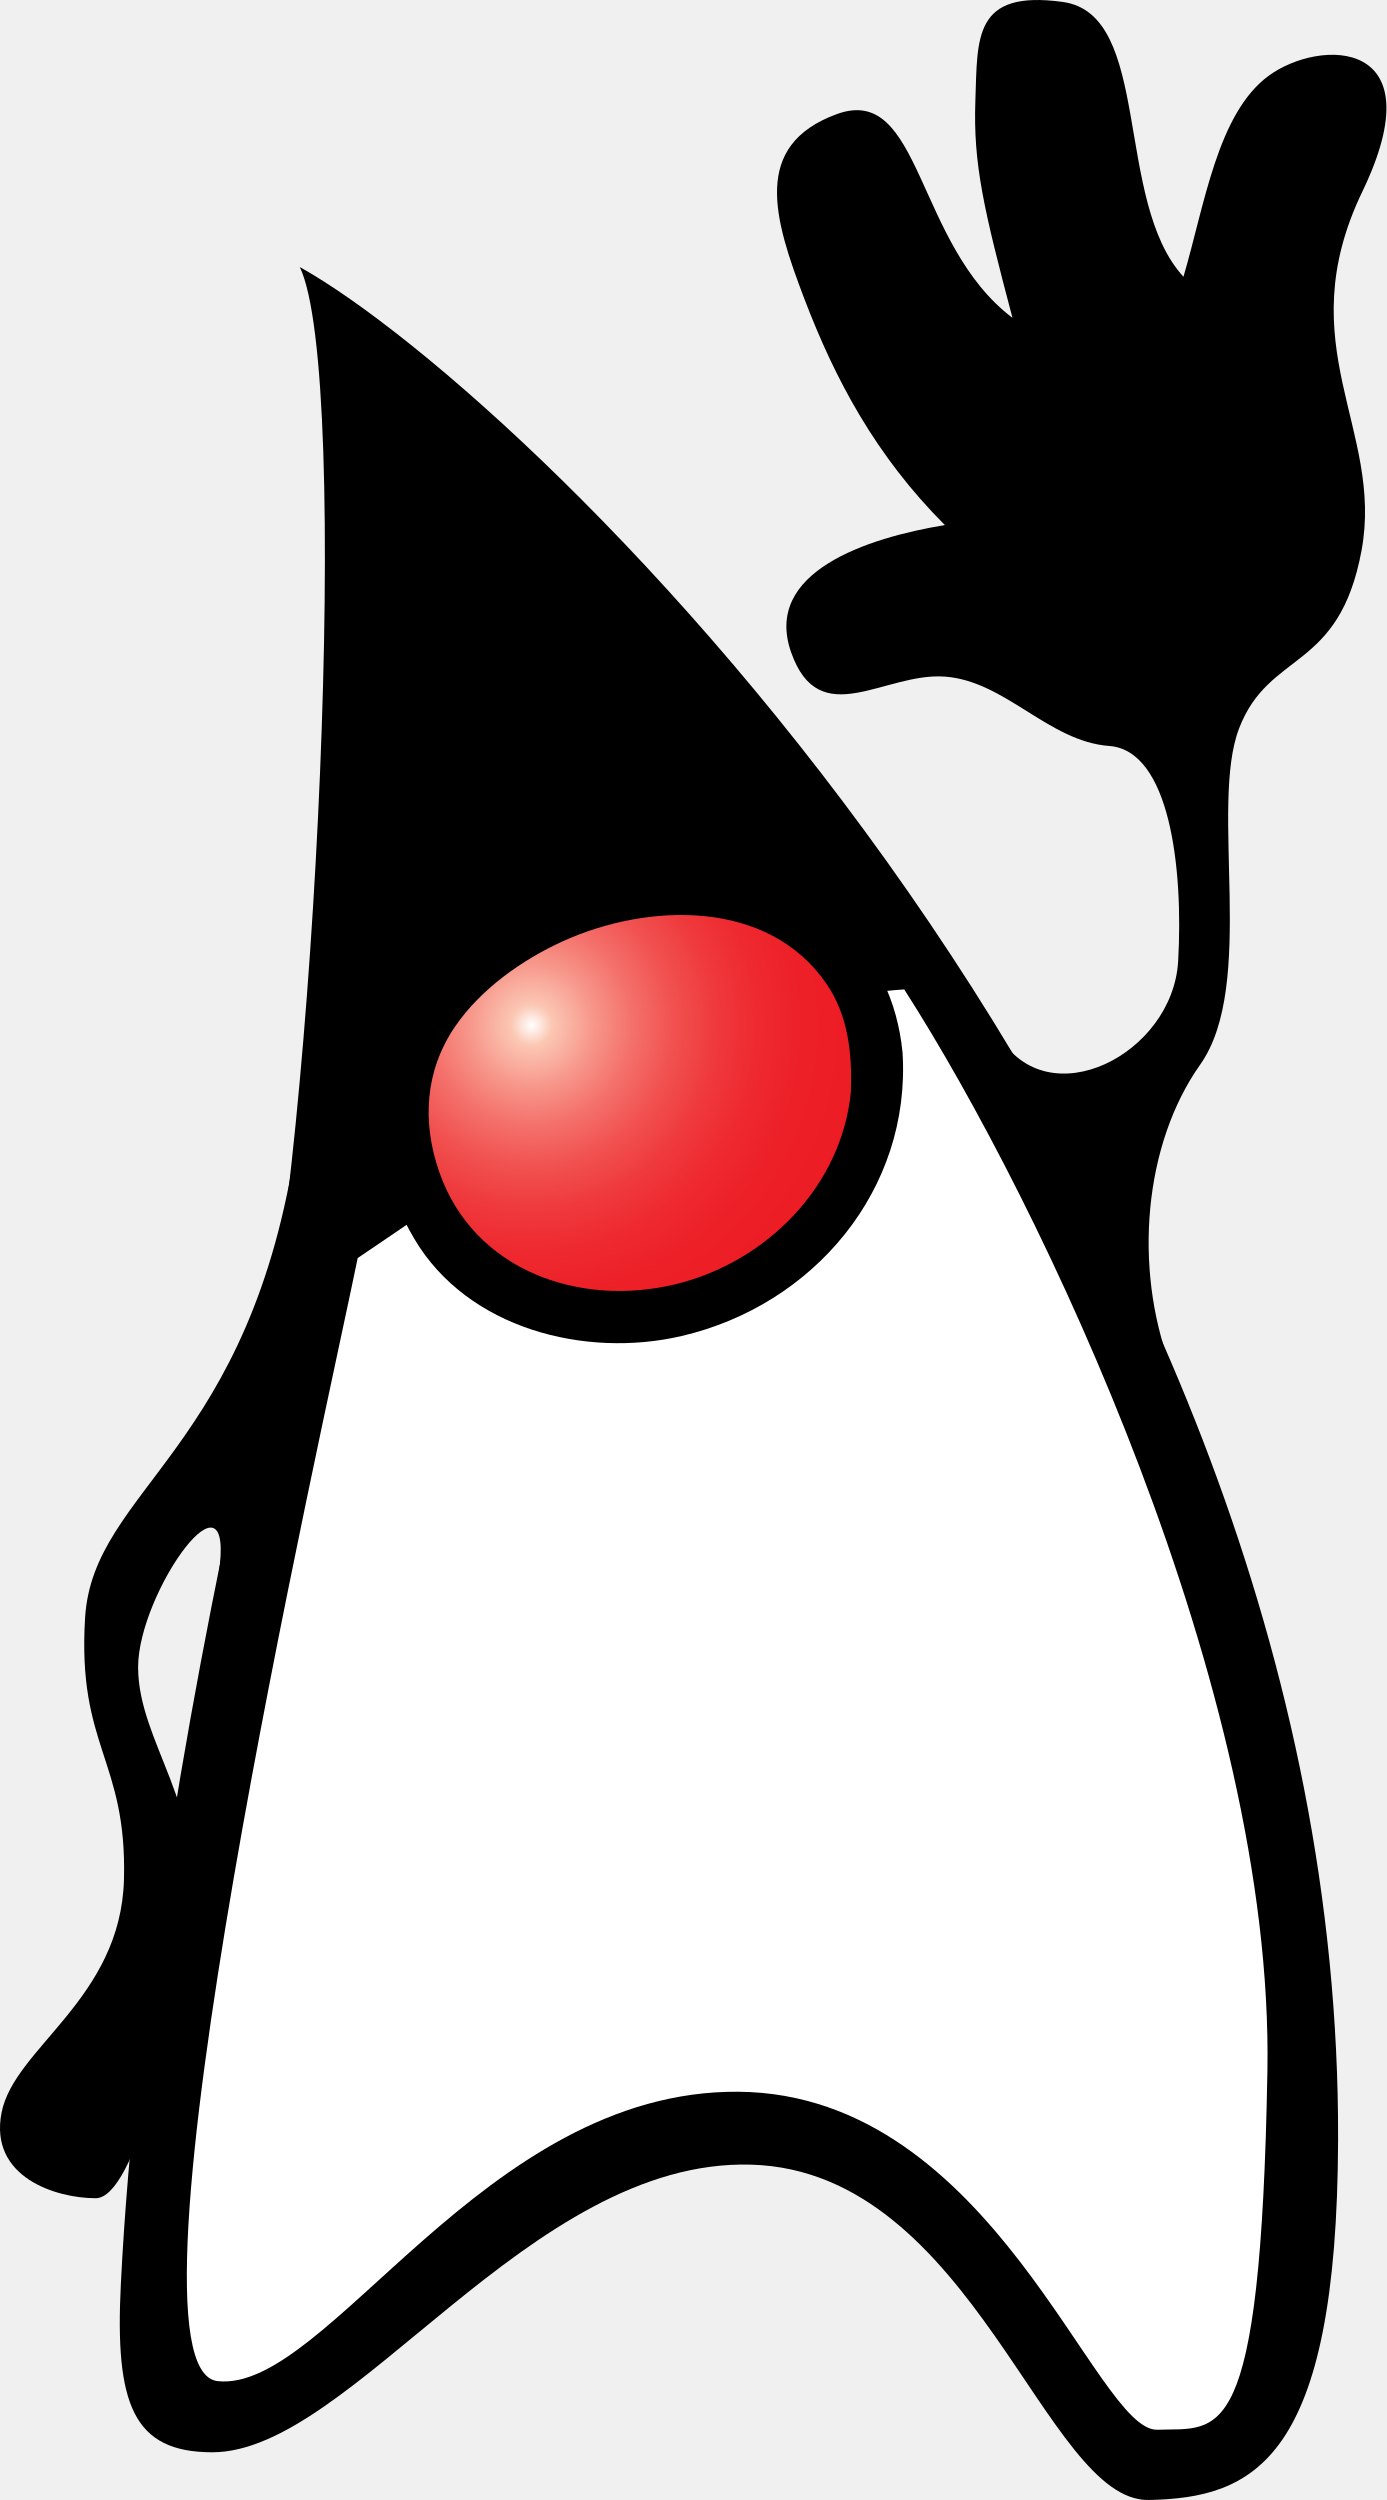
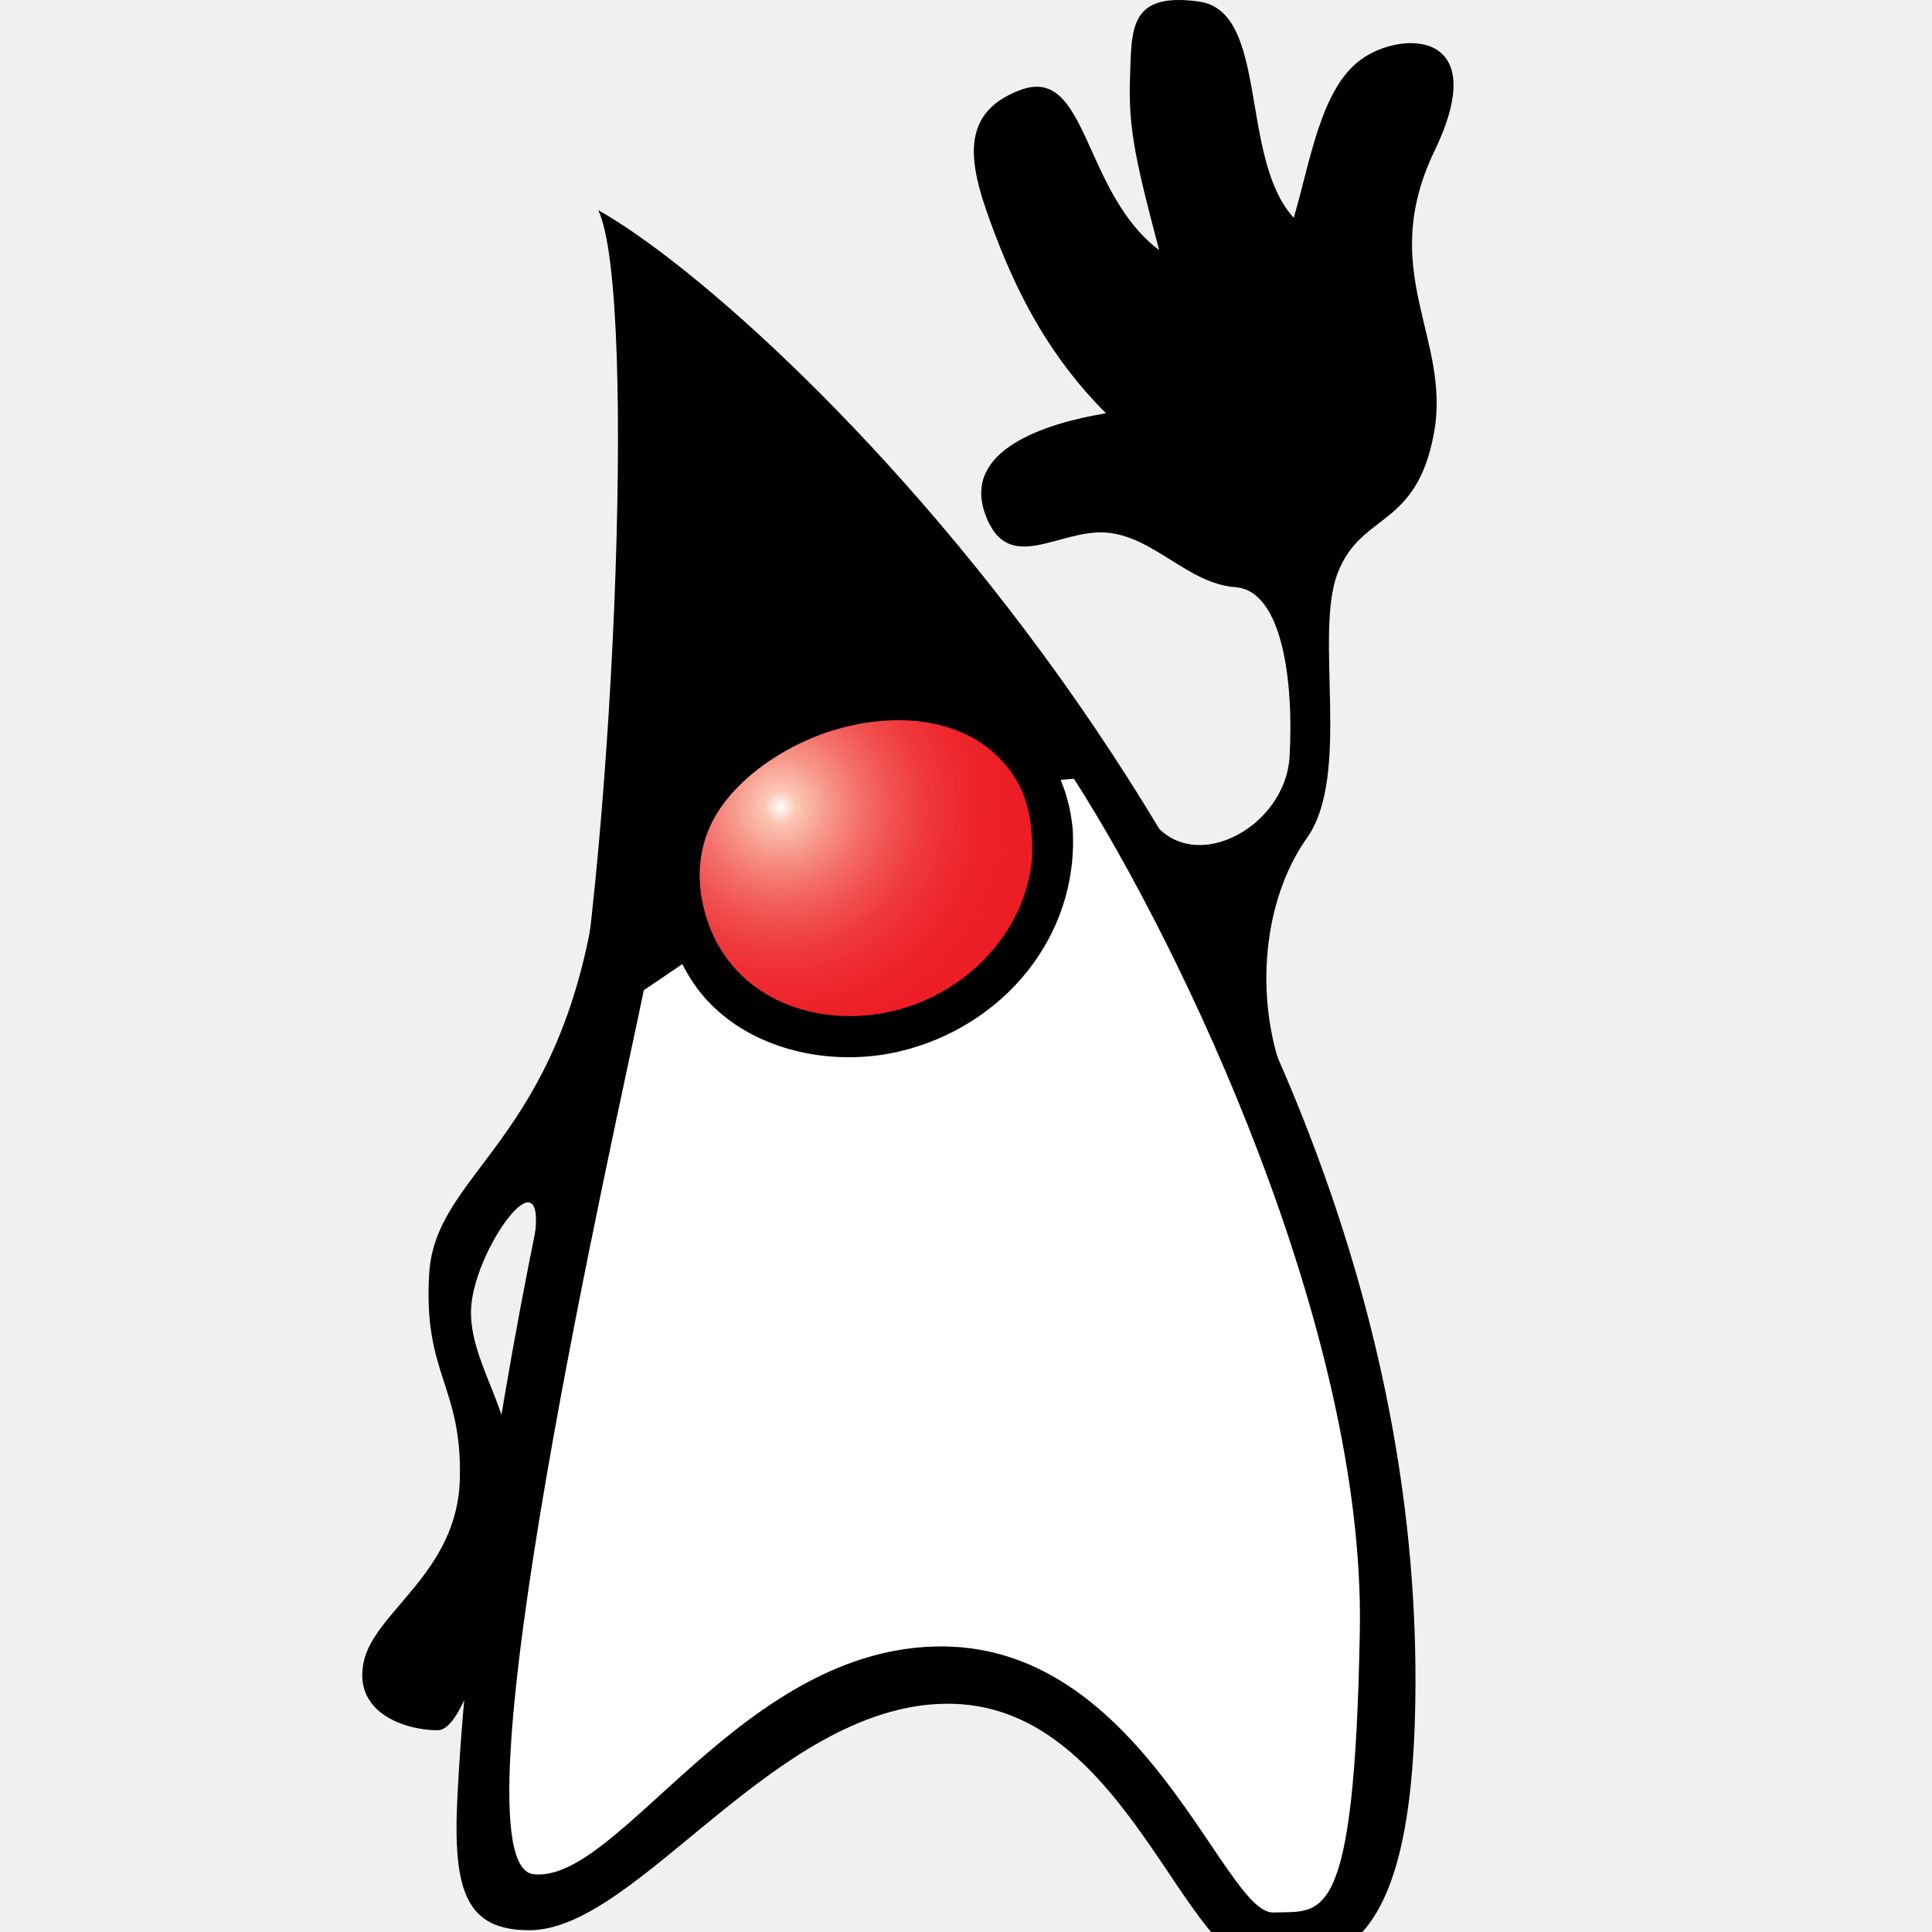
- <svg xmlns="http://www.w3.org/2000/svg" version="1.1" id="Layer_1" x="0px" y="0px" width="225.938px" height="407.407px" viewBox="0 0 225.938 407.407" enable-background="new 0 0 225.938 407.407" xml:space="preserve">
-   <path fill-rule="evenodd" clip-rule="evenodd" d="M48.859,43.518c8.424,17.64,2.736,140.832-7.128,184.032  c-9.864,43.272-19.728,98.28-22.032,144.576c-1.008,19.728,2.016,27.504,14.904,27.504c22.752,0,51.624-47.952,87.84-46.872  c36.288,1.08,47.808,55.008,64.8,54.648c16.992-0.36,30.672-6.264,30.816-58.752C218.563,191.981,87.235,64.973,48.859,43.518  L48.859,43.518L48.859,43.518L48.859,43.518z" />
-   <path fill-rule="evenodd" clip-rule="evenodd" d="M162.763,168.726c7.992,13.464,28.368,3.096,29.232-12.096  c0.864-15.192-1.368-34.344-11.232-35.064c-9.864-0.72-16.92-10.584-26.784-11.304c-9.864-0.72-20.448,9.144-25.056-3.96  s12.384-18.648,25.056-20.736c-11.304-11.304-17.928-23.832-22.896-36.864c-4.968-13.032-8.64-24.984,5.256-30.096  c13.896-5.112,12.744,21.168,28.656,33.192c-4.68-17.712-6.408-25.056-6.048-35.352s-0.36-18.144,14.256-16.128  c14.616,2.016,8.28,32.4,19.656,44.784c3.456-11.736,5.544-26.64,13.896-32.76s27.36-6.264,15.264,18.864  c-12.096,25.128,3.528,38.736-0.144,58.536c-3.672,19.8-15.048,16.2-19.944,28.944c-4.896,12.744,2.88,41.76-6.336,54.792  c-9.216,13.032-10.872,33.048-4.896,49.032C172.339,205.374,162.763,168.726,162.763,168.726L162.763,168.726L162.763,168.726  L162.763,168.726z" />
-   <path fill-rule="evenodd" clip-rule="evenodd" d="M48.355,185.646c-7.416,50.832-33.192,56.88-34.488,77.976  c-1.296,21.096,6.84,23.112,6.336,42.624c-0.504,19.512-17.856,27.432-19.944,38.016s8.928,13.968,15.336,13.968  c6.408,0,12.816-28.08,15.408-45.936s-8.496-28.368-8.496-40.608c0-12.24,16.056-34.632,13.104-14.976  C48.931,235.686,55.268,208.901,48.355,185.646L48.355,185.646L48.355,185.646L48.355,185.646z" />
-   <path fill-rule="evenodd" clip-rule="evenodd" fill="#FFFFFF" d="M58.292,205.013c-5.616,27.504-40.68,181.08-22.824,183.024  c17.856,1.944,43.272-47.52,84.888-47.16c41.688,0.36,58.104,55.44,68.256,55.08c10.152-0.36,16.848,3.6,17.928-58.464  c1.08-62.064-36.792-141.336-59.184-176.256C116.971,163.181,84.283,187.518,58.292,205.013L58.292,205.013L58.292,205.013  L58.292,205.013z" />
-   <g>
-     <path fill="none" d="M139.162,172.181c-1.95-18.251-19.12-25.421-35.661-23.168c-13.889,1.893-32.403,13.613-34.107,28.64   c-1.921,16.937,11.402,32.522,28.361,33.203c15.03,0.604,31.176-6.668,37.93-20.79   C138.415,184.362,139.482,178.488,139.162,172.181" />
-     <path d="M147.082,171.533c-1.662-17.195-14.407-27.988-30.895-30.627c-15.924-2.549-33.26,4.998-44.408,16.146   c-12.538,12.538-13.039,29.978-4.26,44.833c8.661,14.657,27.847,19.501,43.563,15.835   C132.588,212.705,148.48,193.896,147.082,171.533" />
-     <radialGradient id="SVGID_1_" cx="86.63" cy="167.069" r="54.715" gradientUnits="userSpaceOnUse">
-       <stop offset="0" style="stop-color:#FFFFFF" />
-       <stop offset="0.06" style="stop-color:#FBC8B4" />
-       <stop offset="0.071" style="stop-color:#FBC3B0" />
-       <stop offset="0.183" style="stop-color:#F7978B" />
-       <stop offset="0.299" style="stop-color:#F4716B" />
-       <stop offset="0.42" style="stop-color:#F15251" />
-       <stop offset="0.545" style="stop-color:#EF3A3D" />
-       <stop offset="0.678" style="stop-color:#EE292F" />
-       <stop offset="0.822" style="stop-color:#ED1F27" />
-       <stop offset="1" style="stop-color:#ED1C24" />
-     </radialGradient>
-     <path fill="url(#SVGID_1_)" stroke="#000000" d="M139.162,177.941c-1.493,15.627-13.947,28.182-28.944,31.824   c-15.87,3.854-33.393-2.257-39.096-18.576c-2.912-8.332-2.37-16.879,2.637-24.198c4.223-6.171,11.033-11,17.779-14.066   c13.924-6.326,33.832-7.029,43.531,7.077C138.744,165.348,139.387,171.641,139.162,177.941" />
+ <svg xmlns="http://www.w3.org/2000/svg" version="1.1" id="Layer_1" x="0px" y="0px" width="16px" height="16px" viewBox="-2 0 14 16" enable-background="new 0 0 225.938 407.407" xml:space="preserve">
+   <g transform="scale(0.04)">
+     <path fill-rule="evenodd" clip-rule="evenodd" d="M48.859,43.518c8.424,17.64,2.736,140.832-7.128,184.032  c-9.864,43.272-19.728,98.28-22.032,144.576c-1.008,19.728,2.016,27.504,14.904,27.504c22.752,0,51.624-47.952,87.84-46.872  c36.288,1.08,47.808,55.008,64.8,54.648c16.992-0.36,30.672-6.264,30.816-58.752C218.563,191.981,87.235,64.973,48.859,43.518  L48.859,43.518L48.859,43.518L48.859,43.518z" />
+     <path fill-rule="evenodd" clip-rule="evenodd" d="M162.763,168.726c7.992,13.464,28.368,3.096,29.232-12.096  c0.864-15.192-1.368-34.344-11.232-35.064c-9.864-0.72-16.92-10.584-26.784-11.304c-9.864-0.72-20.448,9.144-25.056-3.96  s12.384-18.648,25.056-20.736c-11.304-11.304-17.928-23.832-22.896-36.864c-4.968-13.032-8.64-24.984,5.256-30.096  c13.896-5.112,12.744,21.168,28.656,33.192c-4.68-17.712-6.408-25.056-6.048-35.352s-0.36-18.144,14.256-16.128  c14.616,2.016,8.28,32.4,19.656,44.784c3.456-11.736,5.544-26.64,13.896-32.76s27.36-6.264,15.264,18.864  c-12.096,25.128,3.528,38.736-0.144,58.536c-3.672,19.8-15.048,16.2-19.944,28.944c-4.896,12.744,2.88,41.76-6.336,54.792  c-9.216,13.032-10.872,33.048-4.896,49.032C172.339,205.374,162.763,168.726,162.763,168.726L162.763,168.726L162.763,168.726  L162.763,168.726z" />
+     <path fill-rule="evenodd" clip-rule="evenodd" d="M48.355,185.646c-7.416,50.832-33.192,56.88-34.488,77.976  c-1.296,21.096,6.84,23.112,6.336,42.624c-0.504,19.512-17.856,27.432-19.944,38.016s8.928,13.968,15.336,13.968  c6.408,0,12.816-28.08,15.408-45.936s-8.496-28.368-8.496-40.608c0-12.24,16.056-34.632,13.104-14.976  C48.931,235.686,55.268,208.901,48.355,185.646L48.355,185.646L48.355,185.646L48.355,185.646z" />
+     <path fill-rule="evenodd" clip-rule="evenodd" fill="#FFFFFF" d="M58.292,205.013c-5.616,27.504-40.68,181.08-22.824,183.024  c17.856,1.944,43.272-47.52,84.888-47.16c41.688,0.36,58.104,55.44,68.256,55.08c10.152-0.36,16.848,3.6,17.928-58.464  c1.08-62.064-36.792-141.336-59.184-176.256C116.971,163.181,84.283,187.518,58.292,205.013L58.292,205.013L58.292,205.013  L58.292,205.013z" />
+     <g>
+       <path fill="none" d="M139.162,172.181c-1.95-18.251-19.12-25.421-35.661-23.168c-13.889,1.893-32.403,13.613-34.107,28.64   c-1.921,16.937,11.402,32.522,28.361,33.203c15.03,0.604,31.176-6.668,37.93-20.79   C138.415,184.362,139.482,178.488,139.162,172.181" />
+       <path d="M147.082,171.533c-1.662-17.195-14.407-27.988-30.895-30.627c-15.924-2.549-33.26,4.998-44.408,16.146   c-12.538,12.538-13.039,29.978-4.26,44.833c8.661,14.657,27.847,19.501,43.563,15.835   C132.588,212.705,148.48,193.896,147.082,171.533" />
+       <radialGradient id="SVGID_1_" cx="86.63" cy="167.069" r="54.715" gradientUnits="userSpaceOnUse">
+         <stop offset="0" style="stop-color:#FFFFFF" />
+         <stop offset="0.06" style="stop-color:#FBC8B4" />
+         <stop offset="0.071" style="stop-color:#FBC3B0" />
+         <stop offset="0.183" style="stop-color:#F7978B" />
+         <stop offset="0.299" style="stop-color:#F4716B" />
+         <stop offset="0.42" style="stop-color:#F15251" />
+         <stop offset="0.545" style="stop-color:#EF3A3D" />
+         <stop offset="0.678" style="stop-color:#EE292F" />
+         <stop offset="0.822" style="stop-color:#ED1F27" />
+         <stop offset="1" style="stop-color:#ED1C24" />
+       </radialGradient>
+       <path fill="url(#SVGID_1_)" stroke="#000000" d="M139.162,177.941c-1.493,15.627-13.947,28.182-28.944,31.824   c-15.87,3.854-33.393-2.257-39.096-18.576c-2.912-8.332-2.37-16.879,2.637-24.198c4.223-6.171,11.033-11,17.779-14.066   c13.924-6.326,33.832-7.029,43.531,7.077C138.744,165.348,139.387,171.641,139.162,177.941" />
+     </g>
  </g>
</svg>
